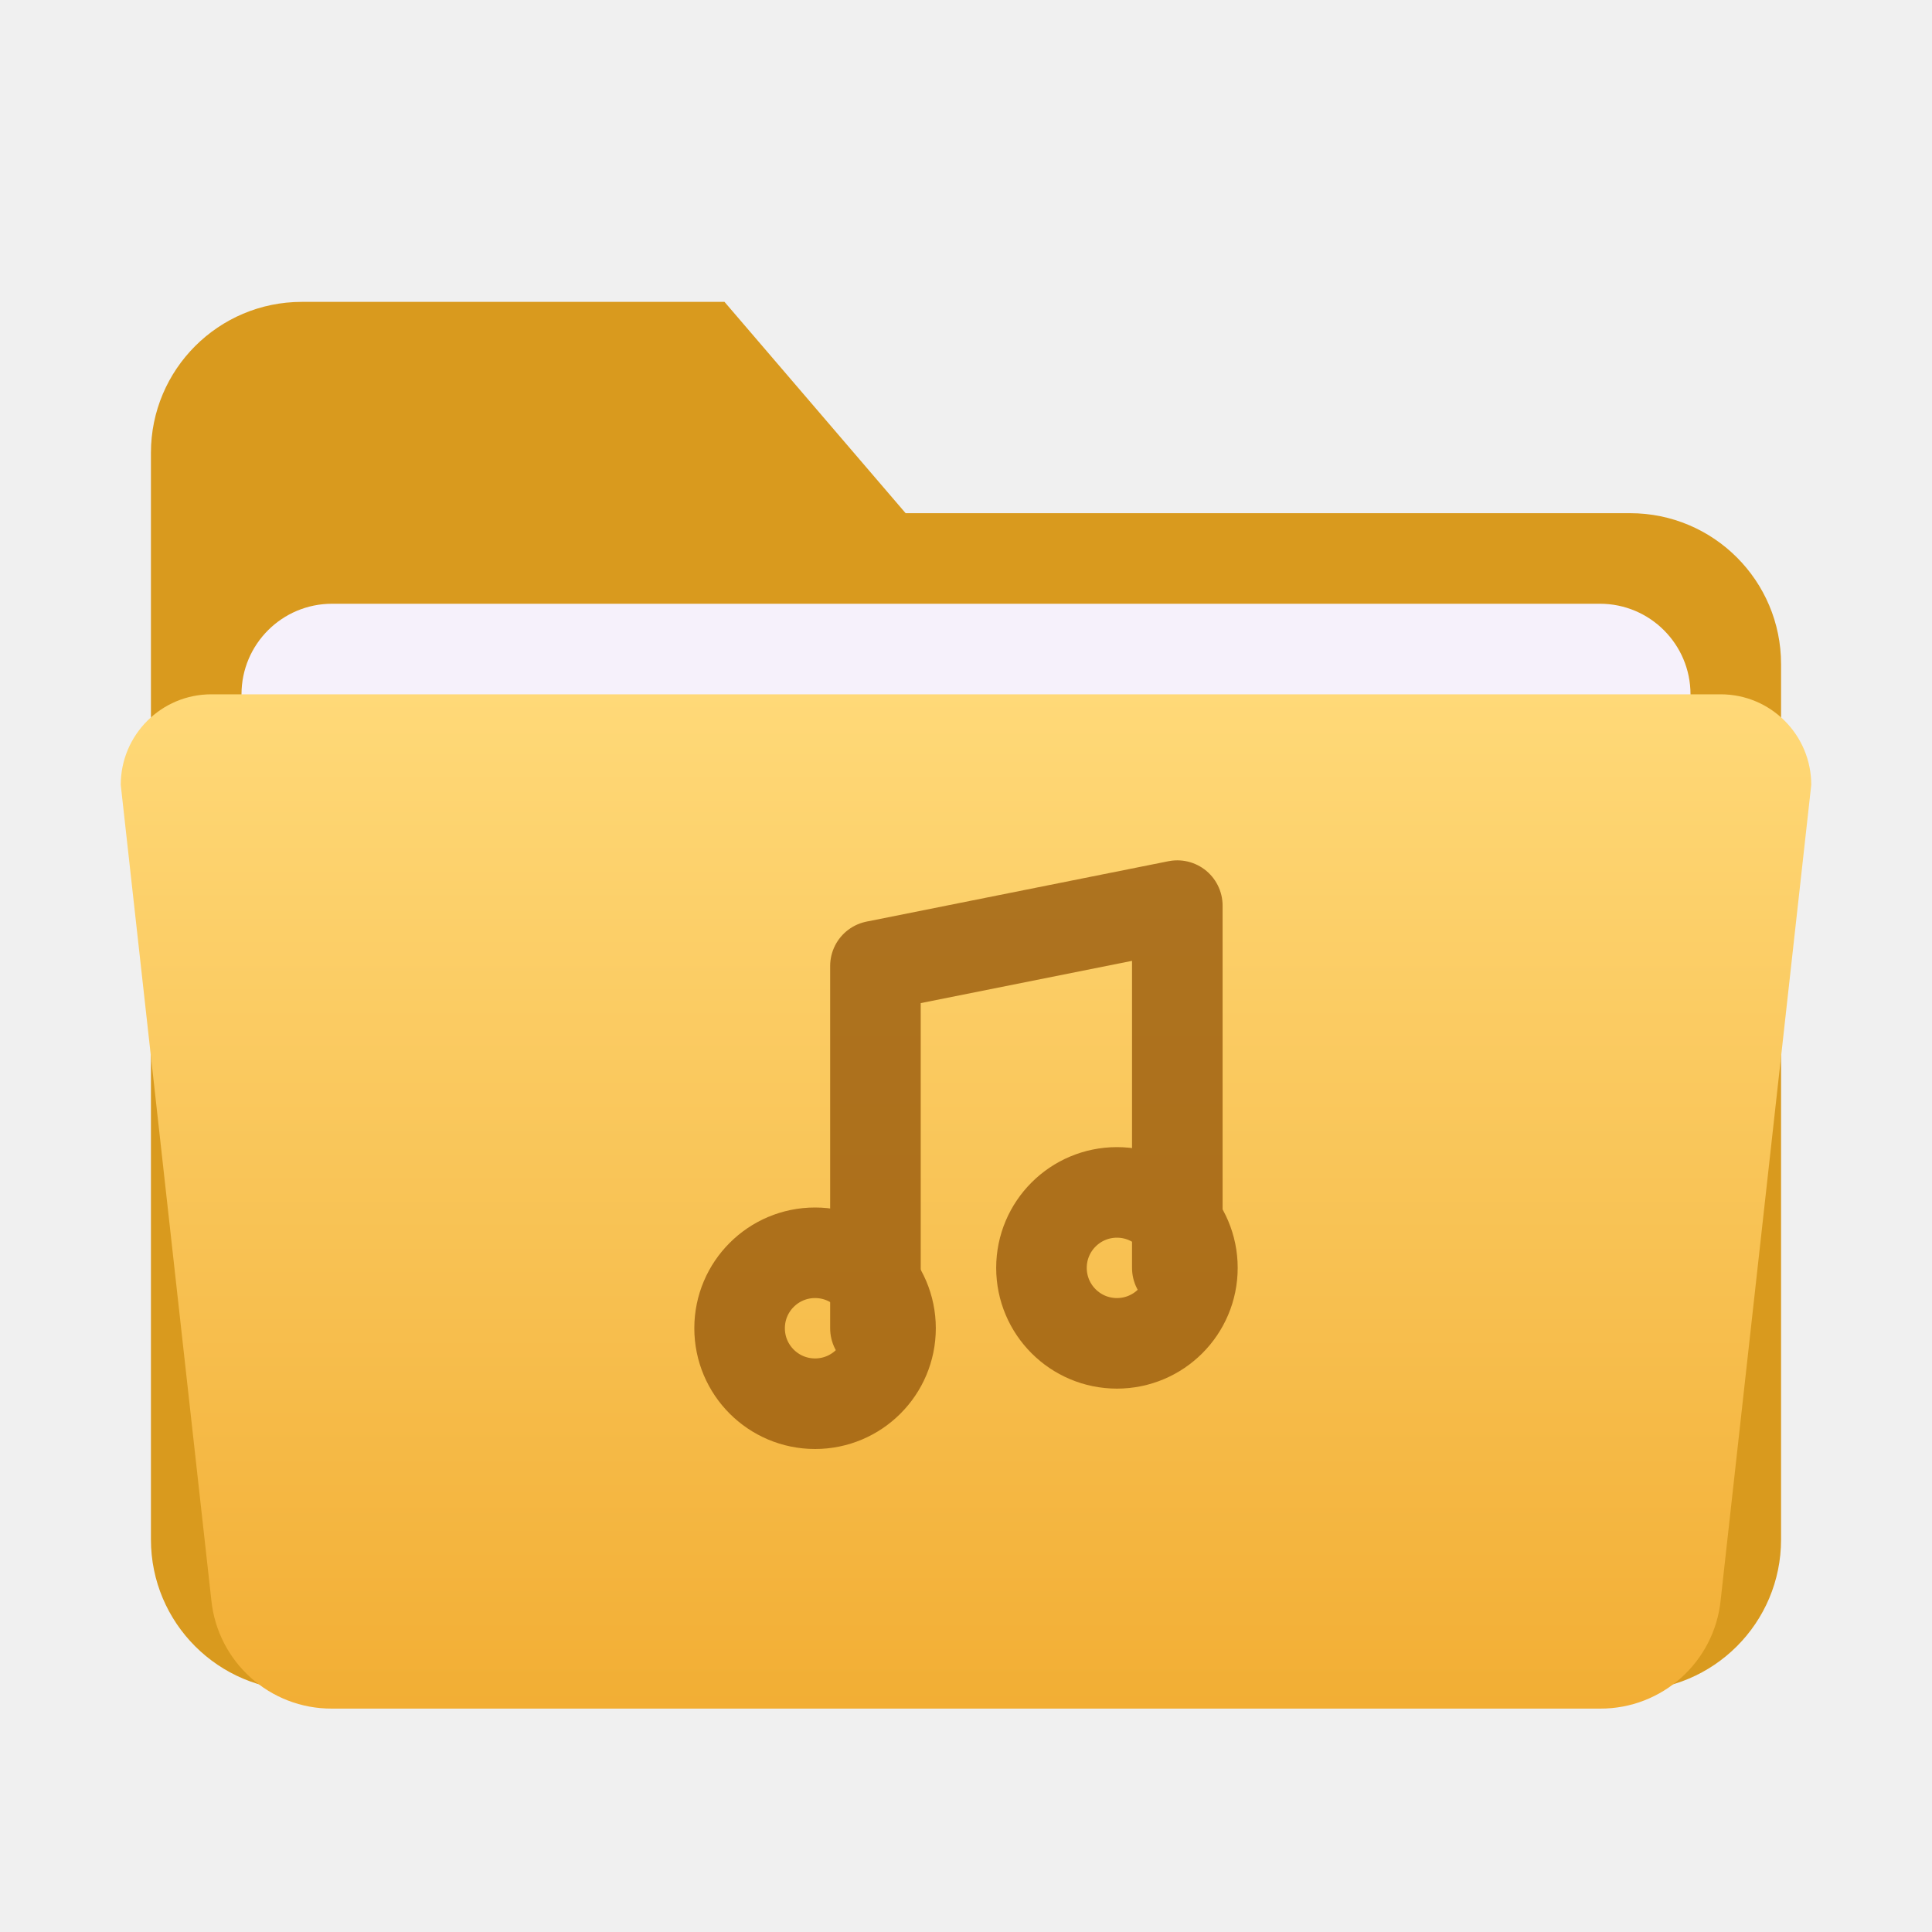
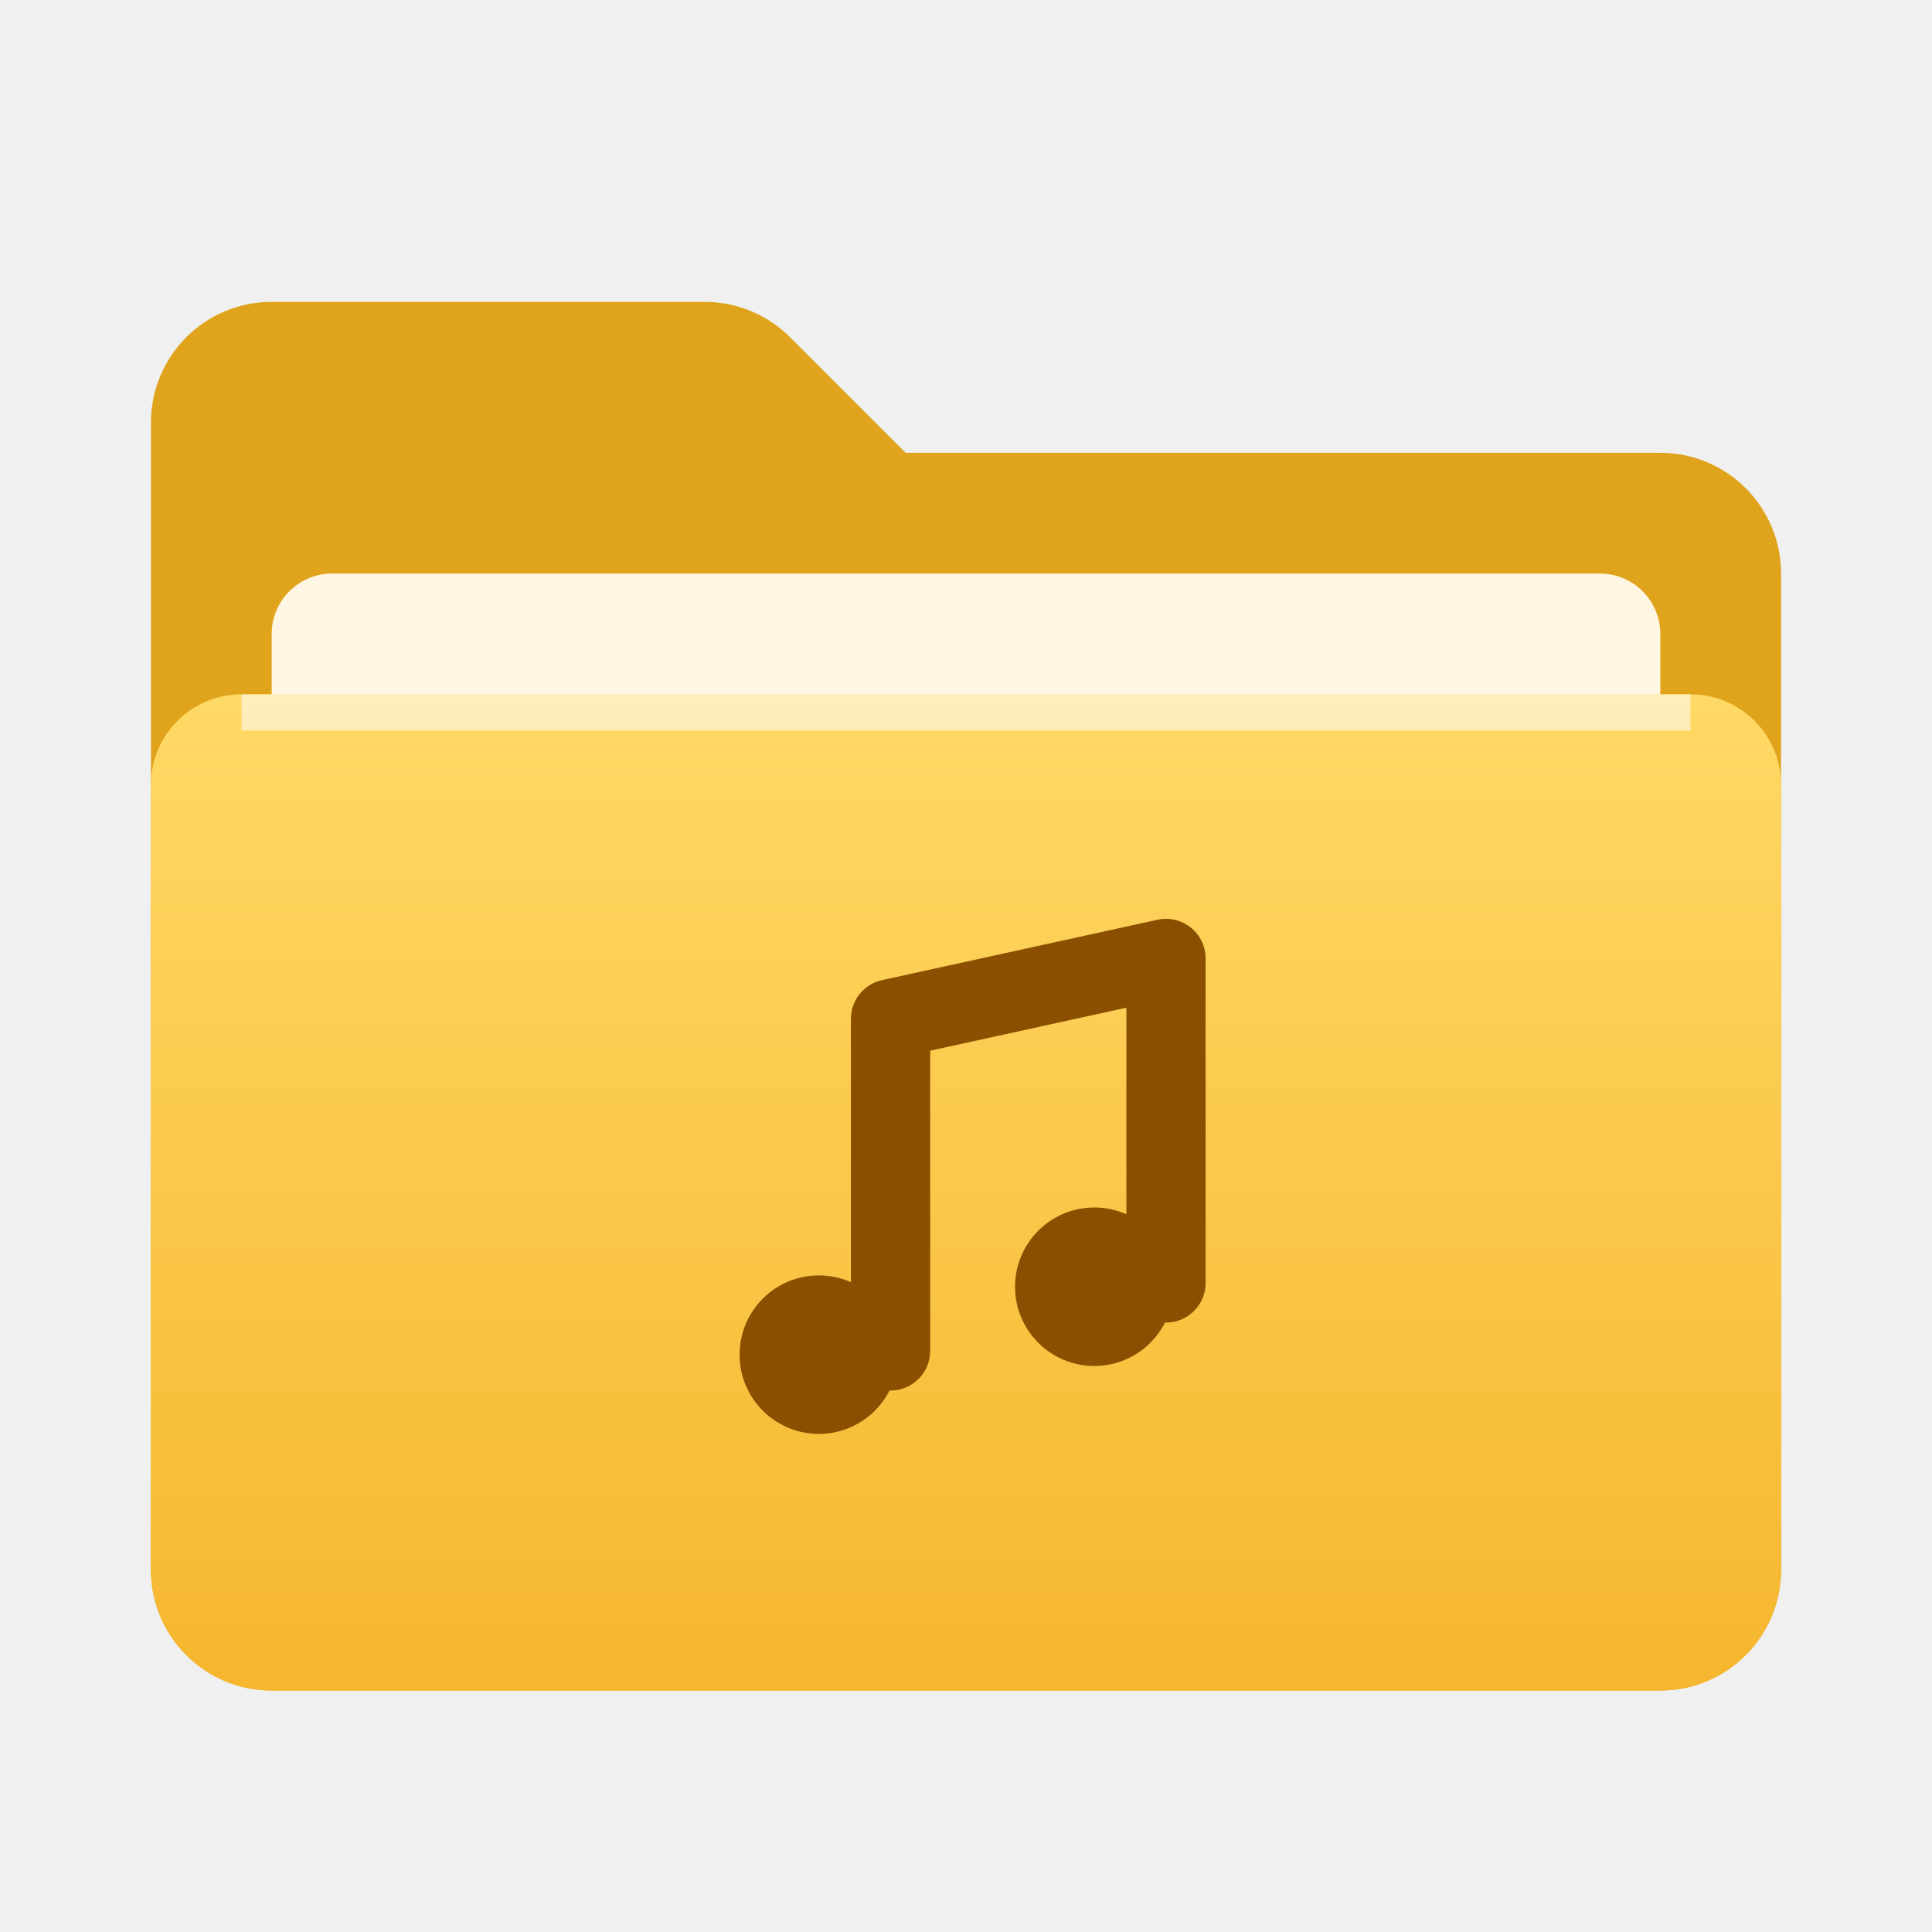
<svg xmlns="http://www.w3.org/2000/svg" width="64" height="64" viewBox="0 0 64 64">
  <defs>
-     <linearGradient id="f" x1="0" y1="0" x2="0" y2="1">
-       <stop stop-color="#FFD978" />
-       <stop offset="1" stop-color="#F2AE34" />
+     <linearGradient id="fv" x1="0" y1="0" x2="0" y2="1">
+       <stop stop-color="#FFD965" />
+       <stop offset="1" stop-color="#F6B62E" />
    </linearGradient>
  </defs>
-   <path d="M5 15a5 5 0 0 1 5-5h14l6 7h24a5 5 0 0 1 5 5v29a5 5 0 0 1-5 5H10a5 5 0 0 1-5-5z" fill="#D99A1E" />
-   <rect x="8" y="20" width="48" height="30" rx="3" fill="#F6F1FB" />
-   <path d="M4 26a3 3 0 0 1 3-3h50a3 3 0 0 1 3 3l-3 27a4 4 0 0 1-4 3.6H11a4 4 0 0 1-4-3.6z" fill="url(#f)" />
-   <g fill="none" stroke="#9A5B0C" stroke-width="3" stroke-linecap="round" stroke-linejoin="round" opacity=".8">
-     <path d="M29 44V32l10-2v12" />
-     <circle cx="27" cy="44" r="2.5" />
-     <circle cx="37" cy="42" r="2.5" />
+   <path d="M5 14a4 4 0 0 1 4-4h14.3a4 4 0 0 1 2.9 1.2L30 15h25a4 4 0 0 1 4 4v33a4 4 0 0 1-4 4H9a4 4 0 0 1-4-4z" fill="#E0A31C" />
+   <rect x="9" y="19" width="46" height="22" rx="2" fill="#FFF7E3" />
+   <path d="M5 26a3 3 0 0 1 3-3h48a3 3 0 0 1 3 3v26a4 4 0 0 1-4 4H9a4 4 0 0 1-4-4z" fill="url(#fv)" />
+   <path d="M8 23.6h48" stroke="#FFFFFF" stroke-opacity=".55" stroke-width="1.2" />
+   <g transform="translate(22.000 29.500) scale(1.25)">
+     <g fill="none" stroke="#8A4F00" stroke-width="2.100" stroke-linecap="round" stroke-linejoin="round">
+       <path d="M6 12.2V3.4l7.3-1.6v8.6" />
+     </g>
+     <circle cx="4.1" cy="12.3" r="2.1" fill="#8A4F00" />
+     <circle cx="11.4" cy="10.5" r="2.1" fill="#8A4F00" />
  </g>
</svg>
